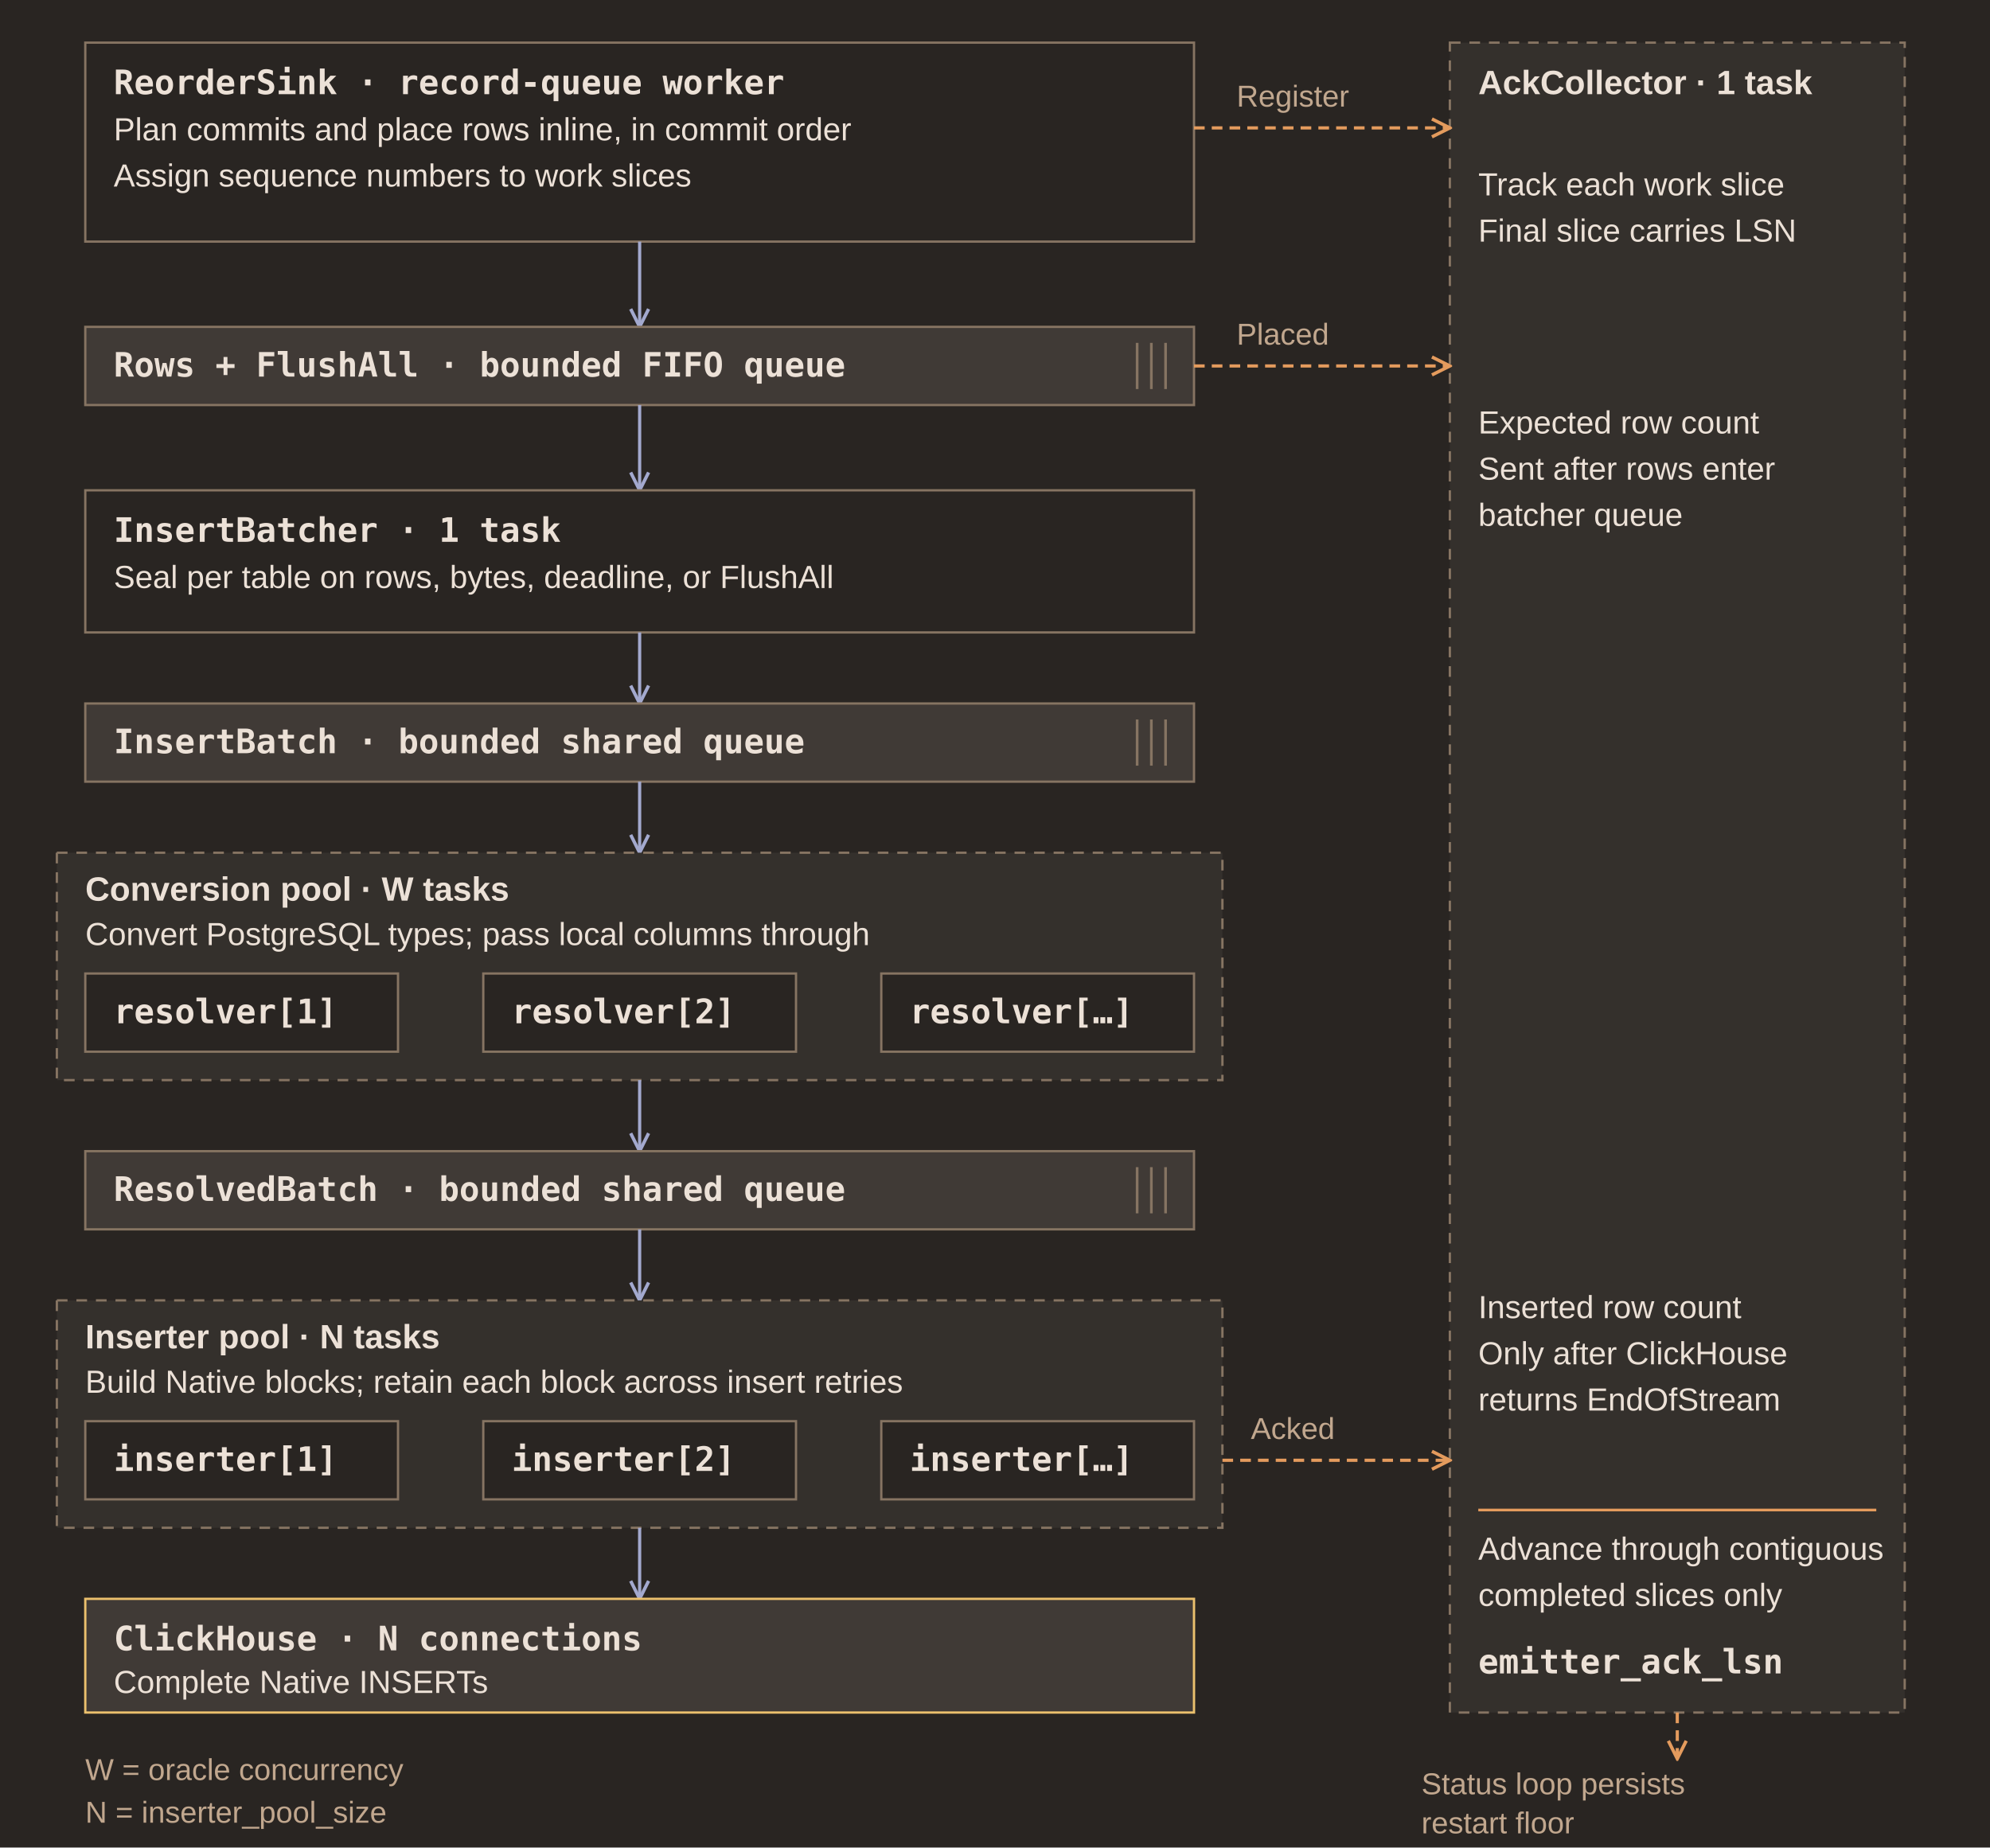
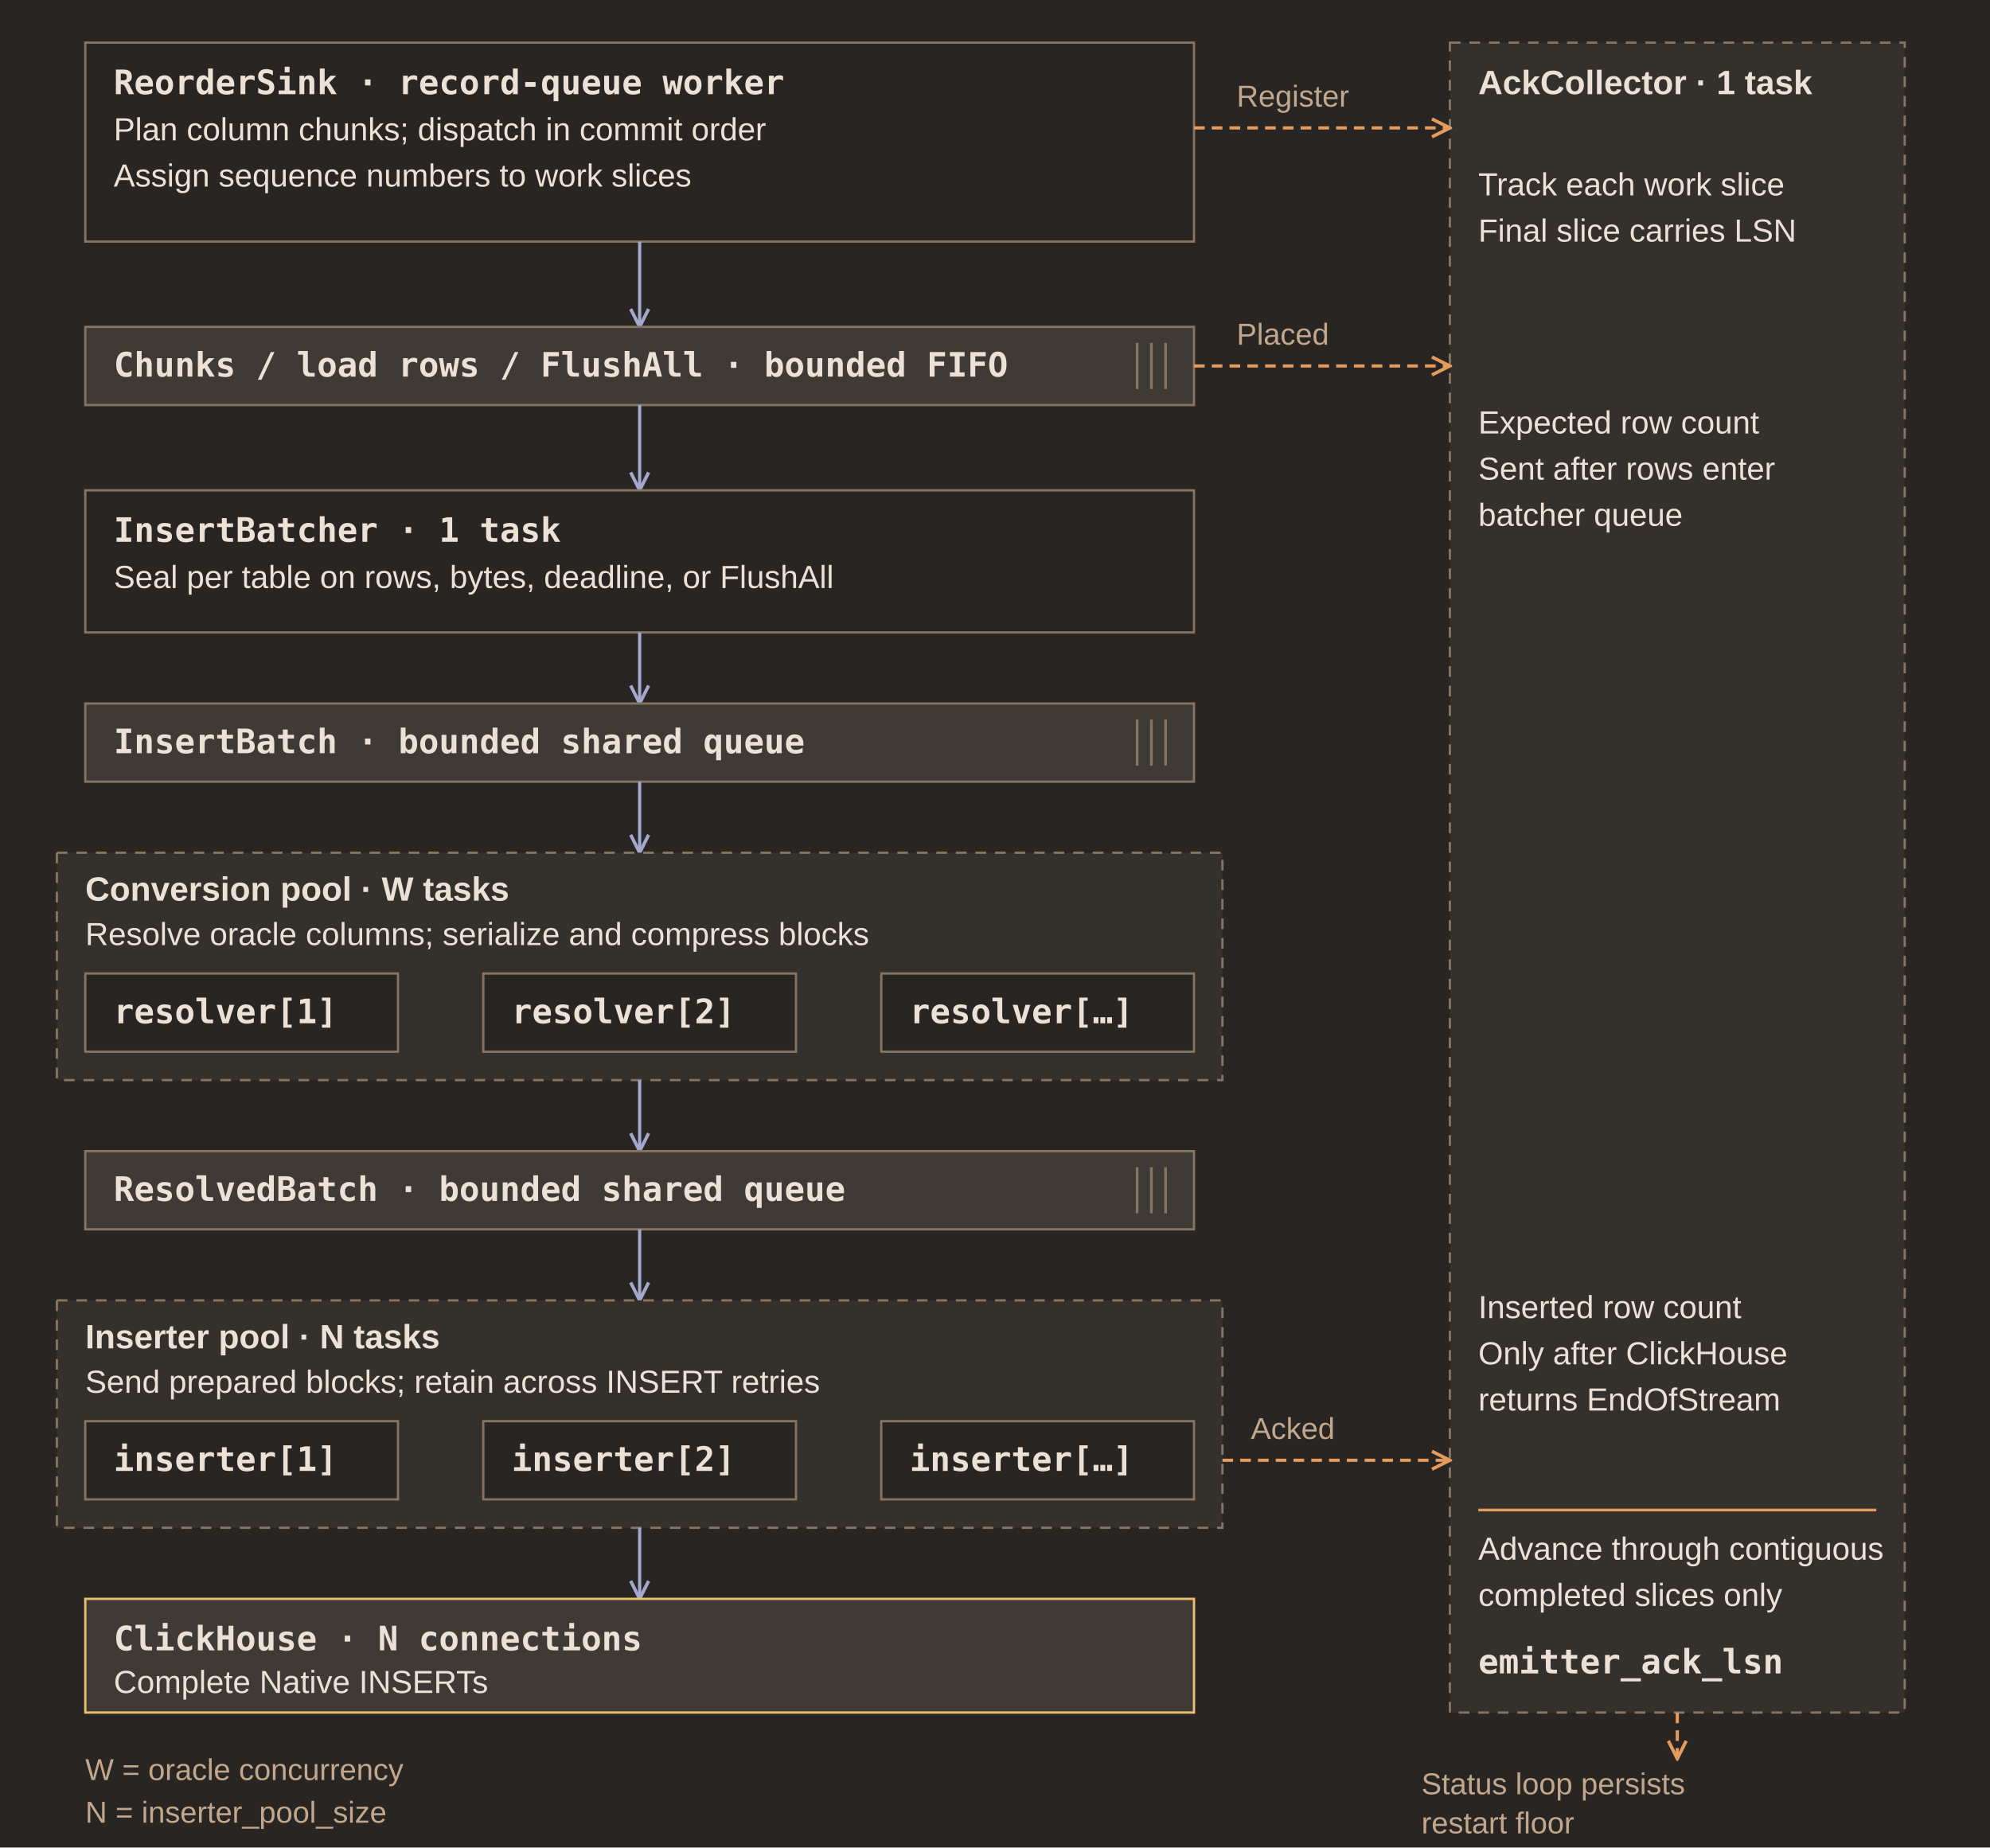
<svg xmlns="http://www.w3.org/2000/svg" width="1120" height="1040" viewBox="0 0 1120 1040" role="img" aria-labelledby="title desc">
  <defs>
    <marker id="data" viewBox="0 0 10 10" refX="9" refY="5" markerWidth="7" markerHeight="7" orient="auto-start-reverse">
      <path d="M 1 1 L 9 5 L 1 9" fill="none" stroke="#A3A9CE" stroke-width="1.5" />
    </marker>
    <marker id="control" viewBox="0 0 10 10" refX="9" refY="5" markerWidth="7" markerHeight="7" orient="auto-start-reverse">
      <path d="M 1 1 L 9 5 L 1 9" fill="none" stroke="#E49B5D" stroke-width="1.5" />
    </marker>
    <marker id="catalog" viewBox="0 0 10 10" refX="9" refY="5" markerWidth="7" markerHeight="7" orient="auto-start-reverse">
      <path d="M 1 1 L 9 5 L 1 9" fill="none" stroke="#85B695" stroke-width="1.5" />
    </marker>
  </defs>
  <style>
    text { font-family: Arial, Helvetica, sans-serif; font-size: 18px; fill: #ECE1D7; }
    .name { font-family: monospace; font-size: 19px; font-weight: 600; }
    .group { font-size: 19px; font-weight: 700; }
    .label { font-size: 17px; fill: #C1A78E; }
  </style>
  <rect width="1120" height="1040" fill="#292522" />
  <rect x="48" y="24" width="624" height="112" fill="#292522" stroke="#867462" stroke-width="1.3" />
  <text x="64" y="53" class="name">ReorderSink · record-queue worker</text>
-   <text x="64" y="79">Plan commits and place rows inline, in commit order</text>
+   <text x="64" y="79">Plan column chunks; dispatch in commit order</text>
  <text x="64" y="105">Assign sequence numbers to work slices</text>
  <path d="M 360 136 V 184" fill="none" stroke="#A3A9CE" stroke-width="1.8" marker-end="url(#data)" />
  <rect x="48" y="184" width="624" height="44" fill="#403A36" stroke="#867462" stroke-width="1.3" />
-   <text x="64" y="212" class="name">Rows + FlushAll · bounded FIFO queue</text>
+   <text x="64" y="212" class="name">Chunks / load rows / FlushAll · bounded FIFO</text>
  <path d="M 640 193 V 219" fill="none" stroke="#867462" stroke-width="1.5" />
  <path d="M 648 193 V 219" fill="none" stroke="#867462" stroke-width="1.5" />
  <path d="M 656 193 V 219" fill="none" stroke="#867462" stroke-width="1.5" />
  <path d="M 360 228 V 276" fill="none" stroke="#A3A9CE" stroke-width="1.8" marker-end="url(#data)" />
  <rect x="48" y="276" width="624" height="80" fill="#292522" stroke="#867462" stroke-width="1.3" />
  <text x="64" y="305" class="name">InsertBatcher · 1 task</text>
  <text x="64" y="331">Seal per table on rows, bytes, deadline, or FlushAll</text>
  <path d="M 360 356 V 396" fill="none" stroke="#A3A9CE" stroke-width="1.8" marker-end="url(#data)" />
  <rect x="48" y="396" width="624" height="44" fill="#403A36" stroke="#867462" stroke-width="1.3" />
  <text x="64" y="424" class="name">InsertBatch · bounded shared queue</text>
  <path d="M 640 405 V 431" fill="none" stroke="#867462" stroke-width="1.5" />
  <path d="M 648 405 V 431" fill="none" stroke="#867462" stroke-width="1.5" />
  <path d="M 656 405 V 431" fill="none" stroke="#867462" stroke-width="1.5" />
  <path d="M 360 440 V 480" fill="none" stroke="#A3A9CE" stroke-width="1.8" marker-end="url(#data)" />
  <rect x="32" y="480" width="656" height="128" fill="#34302C" stroke="#867462" stroke-width="1.3" stroke-dasharray="6 5" />
  <text x="48" y="507" class="group">Conversion pool · W tasks</text>
-   <text x="48" y="532">Convert PostgreSQL types; pass local columns through</text>
+   <text x="48" y="532">Resolve oracle columns; serialize and compress blocks</text>
  <rect x="48" y="548" width="176" height="44" fill="#292522" stroke="#867462" stroke-width="1.3" />
  <text x="64" y="576" class="name">resolver[1]</text>
  <rect x="272" y="548" width="176" height="44" fill="#292522" stroke="#867462" stroke-width="1.3" />
  <text x="288" y="576" class="name">resolver[2]</text>
  <rect x="496" y="548" width="176" height="44" fill="#292522" stroke="#867462" stroke-width="1.3" />
  <text x="512" y="576" class="name">resolver[…]</text>
  <path d="M 360 608 V 648" fill="none" stroke="#A3A9CE" stroke-width="1.8" marker-end="url(#data)" />
  <rect x="48" y="648" width="624" height="44" fill="#403A36" stroke="#867462" stroke-width="1.3" />
  <text x="64" y="676" class="name">ResolvedBatch · bounded shared queue</text>
  <path d="M 640 657 V 683" fill="none" stroke="#867462" stroke-width="1.5" />
  <path d="M 648 657 V 683" fill="none" stroke="#867462" stroke-width="1.5" />
  <path d="M 656 657 V 683" fill="none" stroke="#867462" stroke-width="1.5" />
  <path d="M 360 692 V 732" fill="none" stroke="#A3A9CE" stroke-width="1.8" marker-end="url(#data)" />
  <rect x="32" y="732" width="656" height="128" fill="#34302C" stroke="#867462" stroke-width="1.3" stroke-dasharray="6 5" />
  <text x="48" y="759" class="group">Inserter pool · N tasks</text>
-   <text x="48" y="784">Build Native blocks; retain each block across insert retries</text>
+   <text x="48" y="784">Send prepared blocks; retain across INSERT retries</text>
  <rect x="48" y="800" width="176" height="44" fill="#292522" stroke="#867462" stroke-width="1.3" />
  <text x="64" y="828" class="name">inserter[1]</text>
  <rect x="272" y="800" width="176" height="44" fill="#292522" stroke="#867462" stroke-width="1.3" />
  <text x="288" y="828" class="name">inserter[2]</text>
  <rect x="496" y="800" width="176" height="44" fill="#292522" stroke="#867462" stroke-width="1.3" />
  <text x="512" y="828" class="name">inserter[…]</text>
  <path d="M 360 860 V 900" fill="none" stroke="#A3A9CE" stroke-width="1.8" marker-end="url(#data)" />
  <rect x="48" y="900" width="624" height="64" fill="#403A36" stroke="#EBC06D" stroke-width="1.3" />
  <text x="64" y="929" class="name">ClickHouse · N connections</text>
  <text x="64" y="953">Complete Native INSERTs</text>
  <rect x="816" y="24" width="256" height="940" fill="#34302C" stroke="#867462" stroke-width="1.3" stroke-dasharray="6 5" />
  <text x="832" y="53" class="group">AckCollector · 1 task</text>
  <path d="M 672 72 H 816" fill="none" stroke="#E49B5D" stroke-width="1.8" marker-end="url(#control)" stroke-dasharray="6 4" />
  <text x="696" y="60" class="label">Register</text>
  <text x="832" y="110">Track each work slice</text>
  <text x="832" y="136">Final slice carries LSN</text>
  <path d="M 672 206 H 816" fill="none" stroke="#E49B5D" stroke-width="1.8" marker-end="url(#control)" stroke-dasharray="6 4" />
  <text x="696" y="194" class="label">Placed</text>
  <text x="832" y="244">Expected row count</text>
  <text x="832" y="270">Sent after rows enter</text>
  <text x="832" y="296">batcher queue</text>
  <path d="M 688 822 H 816" fill="none" stroke="#E49B5D" stroke-width="1.8" marker-end="url(#control)" stroke-dasharray="6 4" />
  <text x="704" y="810" class="label">Acked</text>
  <text x="832" y="742">Inserted row count</text>
  <text x="832" y="768">Only after ClickHouse</text>
  <text x="832" y="794">returns EndOfStream</text>
  <path d="M 832 850 H 1056" fill="none" stroke="#E49B5D" stroke-width="1.5" />
  <text x="832" y="878">Advance through contiguous</text>
  <text x="832" y="904">completed slices only</text>
  <text x="832" y="942" class="name">emitter_ack_lsn</text>
  <path d="M 944 964 V 990" fill="none" stroke="#E49B5D" stroke-width="1.8" marker-end="url(#control)" stroke-dasharray="6 4" />
  <text x="800" y="1010" class="label">Status loop persists</text>
  <text x="800" y="1032" class="label">restart floor</text>
  <text x="48" y="1002" class="label">W = oracle concurrency</text>
  <text x="48" y="1026" class="label">N = inserter_pool_size</text>
</svg>
